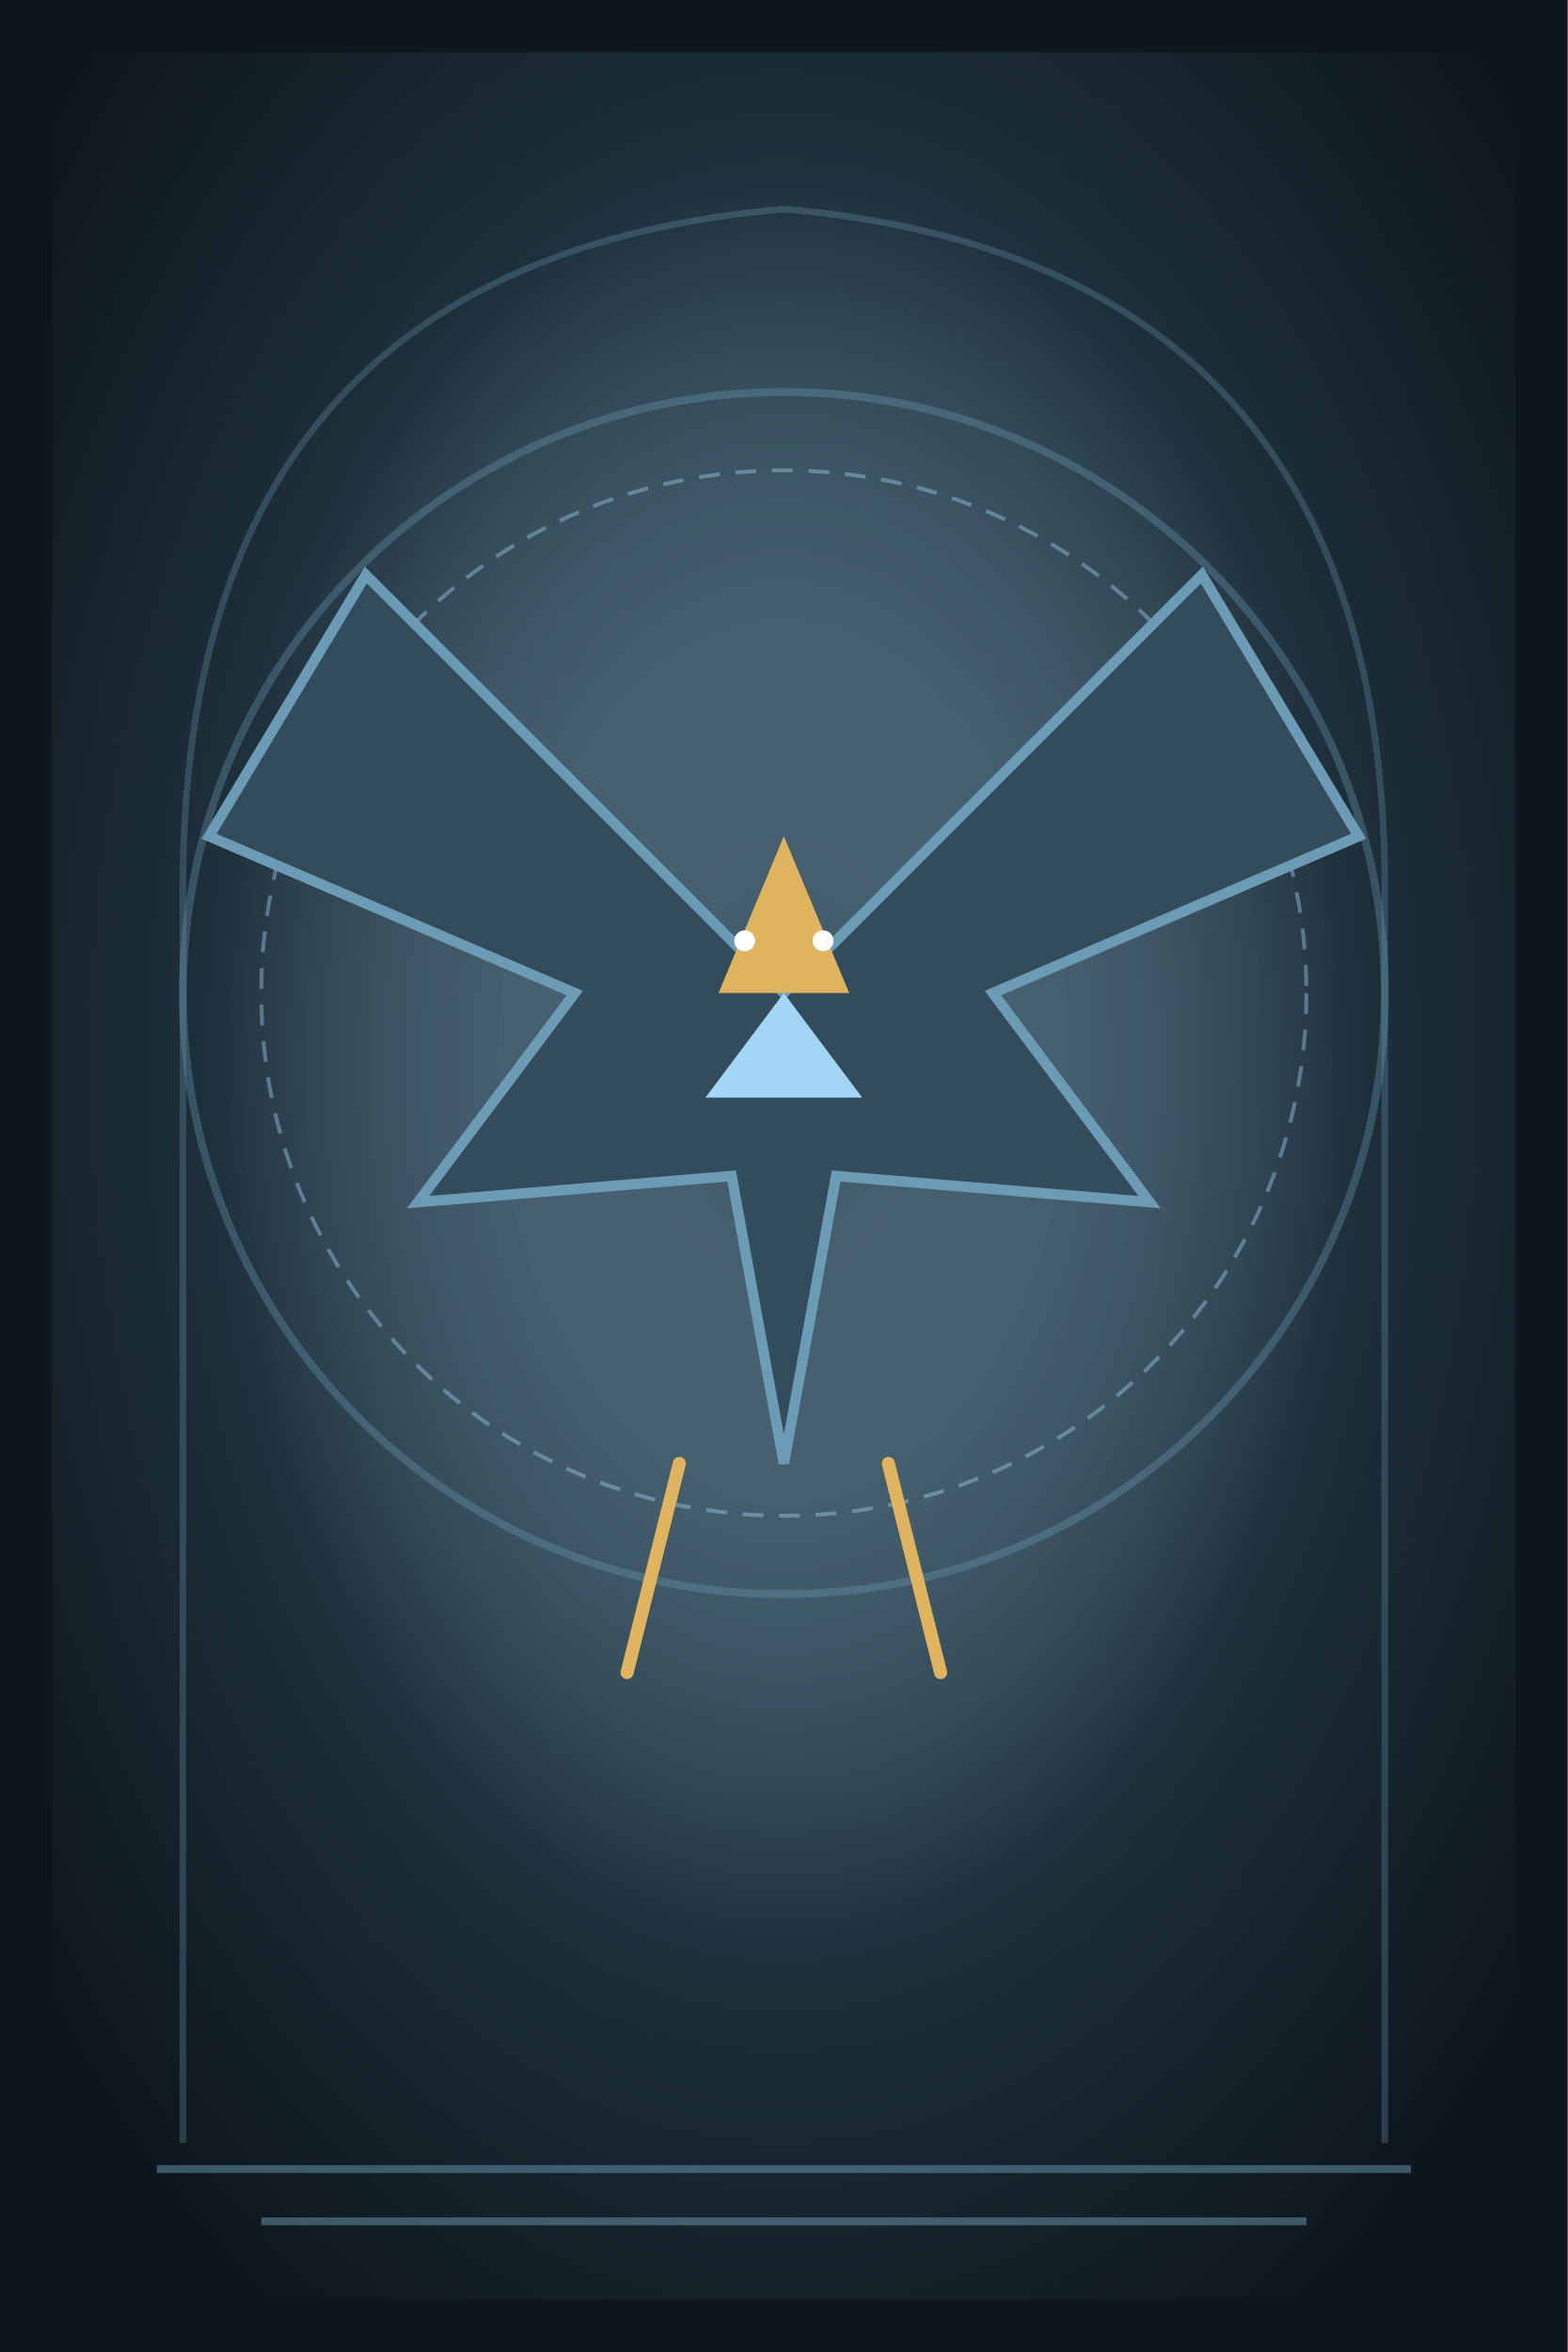
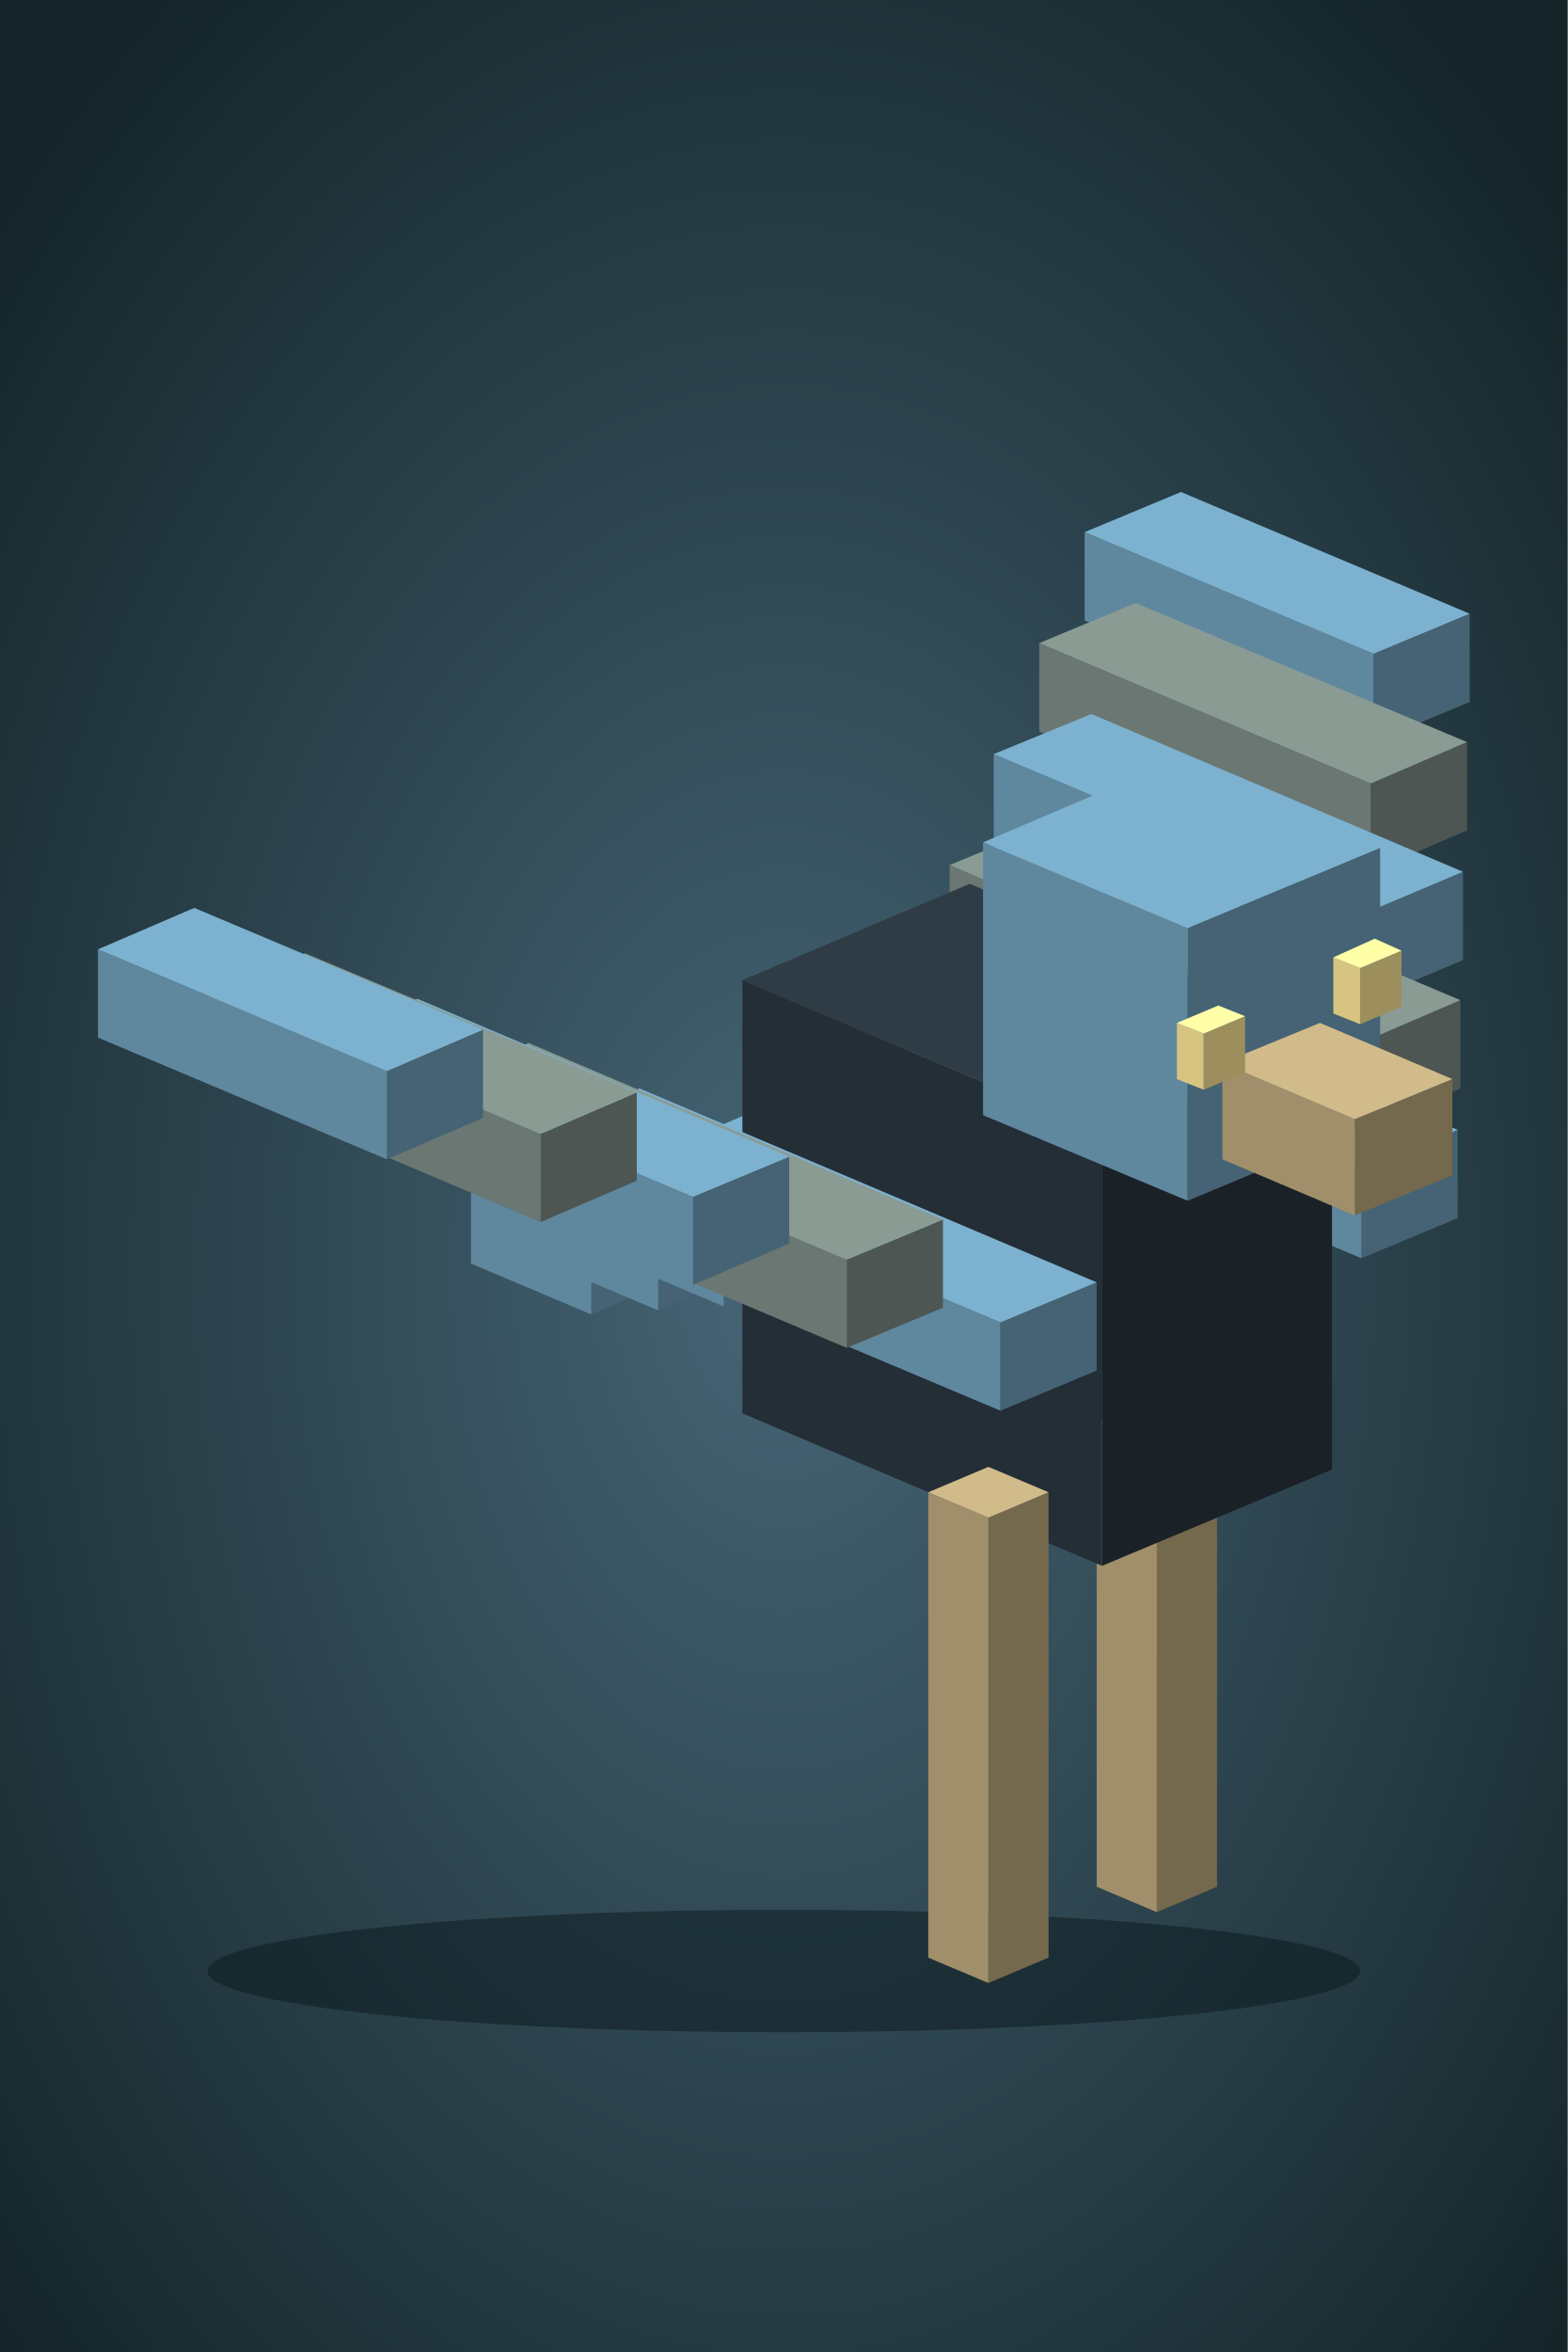
- <svg xmlns="http://www.w3.org/2000/svg" width="600" height="900" viewBox="0 0 600 900">
+ <svg xmlns="http://www.w3.org/2000/svg" width="600" height="900" viewBox="0 0 256 384" data-art-style="isometric-voxel-v3">
  <defs>
-     <radialGradient id="bg" cx="50%" cy="45%" r="65%">
-       <stop offset="0%" stop-color="#a3d6f5" stop-opacity="0.32" />
-       <stop offset="60%" stop-color="#1e303b" />
-       <stop offset="100%" stop-color="#0d161c" />
+     <radialGradient id="chamber" cx="50%" cy="54%" r="68%">
+       <stop stop-color="#466576" />
+       <stop offset="1" stop-color="#142428" />
    </radialGradient>
-     <linearGradient id="metal" x1="0%" y1="0%" x2="100%" y2="100%">
-       <stop offset="0%" stop-color="#6c9bb5" />
-       <stop offset="50%" stop-color="#a3d6f5" />
-       <stop offset="100%" stop-color="#0d161c" />
-     </linearGradient>
  </defs>
-   <rect width="600" height="900" fill="#0d161c" />
-   <rect x="20" y="20" width="560" height="860" fill="url(#bg)" rx="16" />
-   <circle cx="300" cy="380" r="230" fill="none" stroke="#6c9bb5" stroke-width="3" stroke-opacity="0.35" />
-   <circle cx="300" cy="380" r="200" fill="none" stroke="#a3d6f5" stroke-width="1.5" stroke-dasharray="8 6" stroke-opacity="0.4" />
-   <path d="M70 820V340Q70 100 300 80Q530 100 530 340V820" fill="none" stroke="#6c9bb5" stroke-opacity="0.3" stroke-width="2.5" />
-   <path d="M60 830H540M100 850H500" stroke="#6c9bb5" stroke-opacity="0.5" stroke-width="3" />
-   <path d="M300 380L140 220L80 320L220 380L160 460L280 450L300 560L320 450L440 460L380 380L520 320L460 220Z" fill="#324c5c" stroke="#6c9bb5" stroke-width="4" />
-   <polygon points="300,320 325,380 275,380" fill="#e0b35e" />
-   <polygon points="300,380 330,420 270,420" fill="#a3d6f5" />
-   <circle cx="285" cy="360" r="4" fill="#ffffff" />
-   <circle cx="315" cy="360" r="4" fill="#ffffff" />
-   <line x1="260" y1="560" x2="240" y2="640" stroke="#e0b35e" stroke-width="5" stroke-linecap="round" />
-   <line x1="340" y1="560" x2="360" y2="640" stroke="#e0b35e" stroke-width="5" stroke-linecap="round" />
+   <path fill="url(#chamber)" d="M0 0h256v384H0z" />
+   <ellipse cx="128" cy="321.8" rx="94.1" ry="10" fill="#09171b" opacity=".5" />
+   <g data-enemy-model="raptorStorm" transform="translate(-110.191 -292.132) scale(2.18324)">
+     <polygon points="160.4,186.3 153.2,189.3 153.2,182.7 160.4,179.7" fill="#456374" />
+     <polygon points="153.2,189.3 131.6,180.2 131.6,173.6 153.2,182.7" fill="#5f889f" />
+     <polygon points="138.8,170.6 160.4,179.7 153.2,182.7 131.6,173.6" fill="#7cb2d0" />
+     <polygon points="160.2,195.9 153.0,199.0 153.0,192.4 160.2,189.3" fill="#4d5653" />
+     <polygon points="153.0,199.0 128.2,188.5 128.2,181.9 153.0,192.4" fill="#6a7772" />
+     <polygon points="135.4,178.9 160.2,189.3 153.0,192.4 128.2,181.9" fill="#8a9b94" />
+     <polygon points="159.9,205.6 152.8,208.6 152.8,202.0 159.9,199.0" fill="#456374" />
+     <polygon points="152.8,208.6 124.8,196.8 124.8,190.2 152.8,202.0" fill="#5f889f" />
+     <polygon points="132.1,187.2 159.9,199.0 152.8,202.0 124.8,190.2" fill="#7cb2d0" />
+     <polygon points="105.5,227.5 94.7,232.1 94.7,226.1 105.5,221.5" fill="#456374" />
+     <polygon points="94.7,232.1 85.7,228.3 85.7,222.3 94.7,226.1" fill="#5f889f" />
+     <polygon points="96.5,217.7 105.5,221.5 94.7,226.1 85.7,222.3" fill="#7cb2d0" />
+     <polygon points="110.5,227.2 99.7,231.8 99.7,225.8 110.5,221.2" fill="#456374" />
+     <polygon points="99.7,231.8 90.7,228.0 90.7,222.0 99.7,225.8" fill="#5f889f" />
+     <polygon points="101.5,217.4 110.5,221.2 99.7,225.8 90.7,222.0" fill="#7cb2d0" />
+     <polygon points="159.7,215.2 152.5,218.3 152.5,211.7 159.7,208.6" fill="#4d5653" />
+     <polygon points="152.5,218.3 121.5,205.1 121.5,198.5 152.5,211.7" fill="#6a7772" />
+     <polygon points="128.7,195.5 159.7,208.6 152.5,211.7 121.5,198.5" fill="#8a9b94" />
+     <polygon points="115.4,226.9 104.6,231.5 104.6,225.5 115.4,220.9" fill="#456374" />
+     <polygon points="104.6,231.5 95.6,227.7 95.6,221.7 104.6,225.5" fill="#5f889f" />
+     <polygon points="106.4,217.1 115.4,220.9 104.6,225.5 95.6,221.7" fill="#7cb2d0" />
+     <polygon points="159.5,224.9 152.3,227.9 152.3,221.3 159.5,218.3" fill="#456374" />
+     <polygon points="152.3,227.9 118.1,213.5 118.1,206.9 152.3,221.3" fill="#5f889f" />
+     <polygon points="125.3,203.8 159.5,218.3 152.3,221.3 118.1,206.9" fill="#7cb2d0" />
+     <polygon points="141.5,274.9 137.0,276.8 137.0,242.0 141.5,240.1" fill="#74684d" />
+     <polygon points="137.0,276.8 132.5,274.9 132.5,240.1 137.0,242.0" fill="#a08f6a" />
+     <polygon points="137.0,238.2 141.5,240.1 137.0,242.0 132.5,240.1" fill="#d1bb8a" />
+     <polygon points="150.1,243.7 132.9,250.9 132.9,218.5 150.1,211.3" fill="#1a2127" />
+     <polygon points="132.9,250.9 106.0,239.5 106.0,207.1 132.9,218.5" fill="#242e36" />
+     <polygon points="123.0,199.9 150.1,211.3 132.9,218.5 106.0,207.1" fill="#2f3c46" />
+     <polygon points="128.9,280.2 124.4,282.1 124.4,247.3 128.9,245.4" fill="#74684d" />
+     <polygon points="124.4,282.1 119.9,280.2 119.9,245.4 124.4,247.3" fill="#a08f6a" />
+     <polygon points="124.4,243.5 128.9,245.4 124.4,247.3 119.9,245.4" fill="#d1bb8a" />
+     <polygon points="132.5,236.3 125.3,239.3 125.3,232.7 132.5,229.7" fill="#456374" />
+     <polygon points="125.3,239.3 91.1,224.9 91.1,218.3 125.3,232.7" fill="#5f889f" />
+     <polygon points="98.3,215.2 132.5,229.7 125.3,232.7 91.1,218.3" fill="#7cb2d0" />
+     <polygon points="153.7,217.6 139.3,223.6 139.3,203.2 153.7,197.2" fill="#456374" />
+     <polygon points="139.3,223.6 124.0,217.2 124.0,196.8 139.3,203.2" fill="#5f889f" />
+     <polygon points="138.3,190.7 153.7,197.2 139.3,203.2 124.0,196.8" fill="#7cb2d0" />
+     <polygon points="121.0,231.6 113.8,234.6 113.8,228.0 121.0,225.0" fill="#4d5653" />
+     <polygon points="113.8,234.6 82.8,221.5 82.8,214.9 113.8,228.0" fill="#6a7772" />
+     <polygon points="90.0,211.8 121.0,225.0 113.8,228.0 82.8,214.9" fill="#8a9b94" />
+     <polygon points="155.3,209.1 152.2,210.4 152.2,206.2 155.3,204.9" fill="#9c8f5d" />
+     <polygon points="152.2,210.4 150.2,209.6 150.2,205.4 152.2,206.2" fill="#d7c480" />
+     <polygon points="153.3,204.0 155.3,204.9 152.2,206.2 150.2,205.4" fill="#ffffa7" />
+     <polygon points="109.5,226.8 102.3,229.9 102.3,223.3 109.5,220.3" fill="#456374" />
+     <polygon points="102.3,229.9 74.4,218.1 74.4,211.5 102.3,223.3" fill="#5f889f" />
+     <polygon points="81.7,208.5 109.5,220.3 102.3,223.3 74.4,211.5" fill="#7cb2d0" />
+     <polygon points="98.1,222.1 90.9,225.2 90.9,218.6 98.1,215.5" fill="#4d5653" />
+     <polygon points="90.9,225.2 66.1,214.7 66.1,208.1 90.9,218.6" fill="#6a7772" />
+     <polygon points="73.3,205.1 98.1,215.5 90.9,218.6 66.1,208.1" fill="#8a9b94" />
+     <polygon points="86.6,217.4 79.4,220.5 79.4,213.9 86.6,210.8" fill="#456374" />
+     <polygon points="79.4,220.5 57.8,211.4 57.8,204.8 79.4,213.9" fill="#5f889f" />
+     <polygon points="65.0,201.7 86.6,210.8 79.4,213.9 57.8,204.8" fill="#7cb2d0" />
+     <polygon points="159.1,221.7 151.8,224.7 151.8,217.5 159.1,214.5" fill="#74684d" />
+     <polygon points="151.8,224.7 141.9,220.5 141.9,213.3 151.8,217.5" fill="#a08f6a" />
+     <polygon points="149.2,210.3 159.1,214.5 151.8,217.5 141.9,213.3" fill="#d1bb8a" />
+     <polygon points="143.6,214.0 140.5,215.3 140.5,211.1 143.6,209.8" fill="#9c8f5d" />
+     <polygon points="140.5,215.3 138.5,214.5 138.5,210.3 140.5,211.1" fill="#d7c480" />
+     <polygon points="141.6,209.0 143.6,209.8 140.5,211.1 138.5,210.3" fill="#ffffa7" />
+   </g>
</svg>
